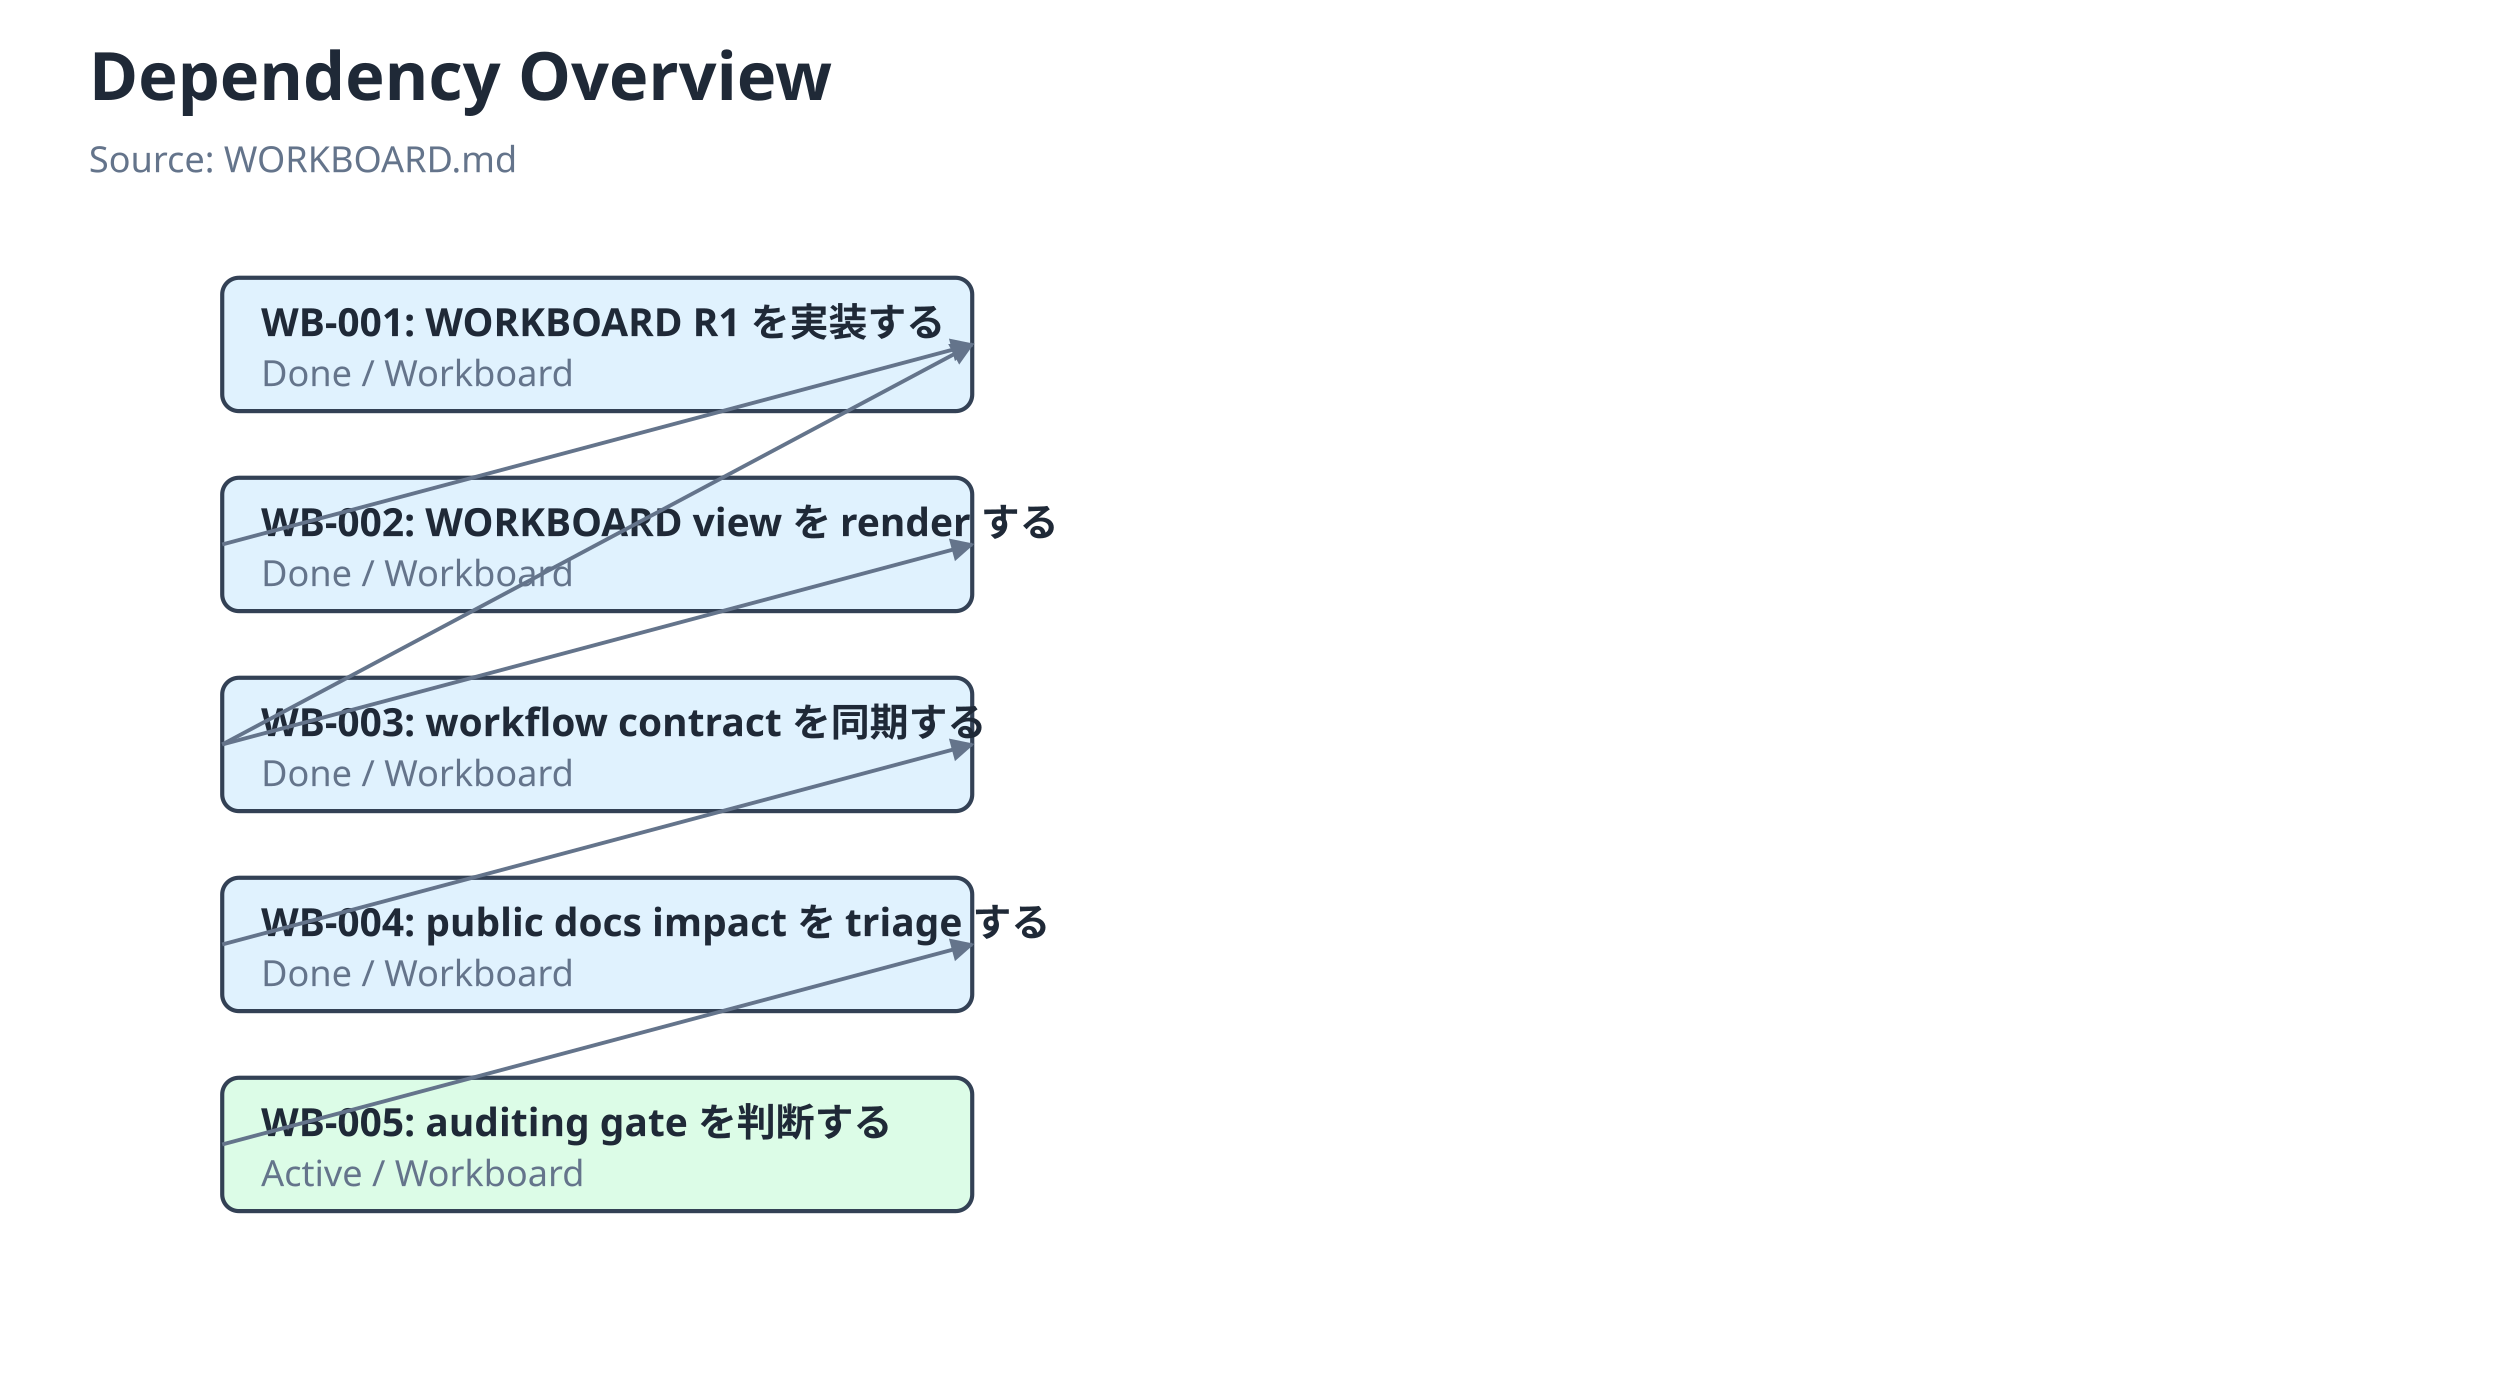
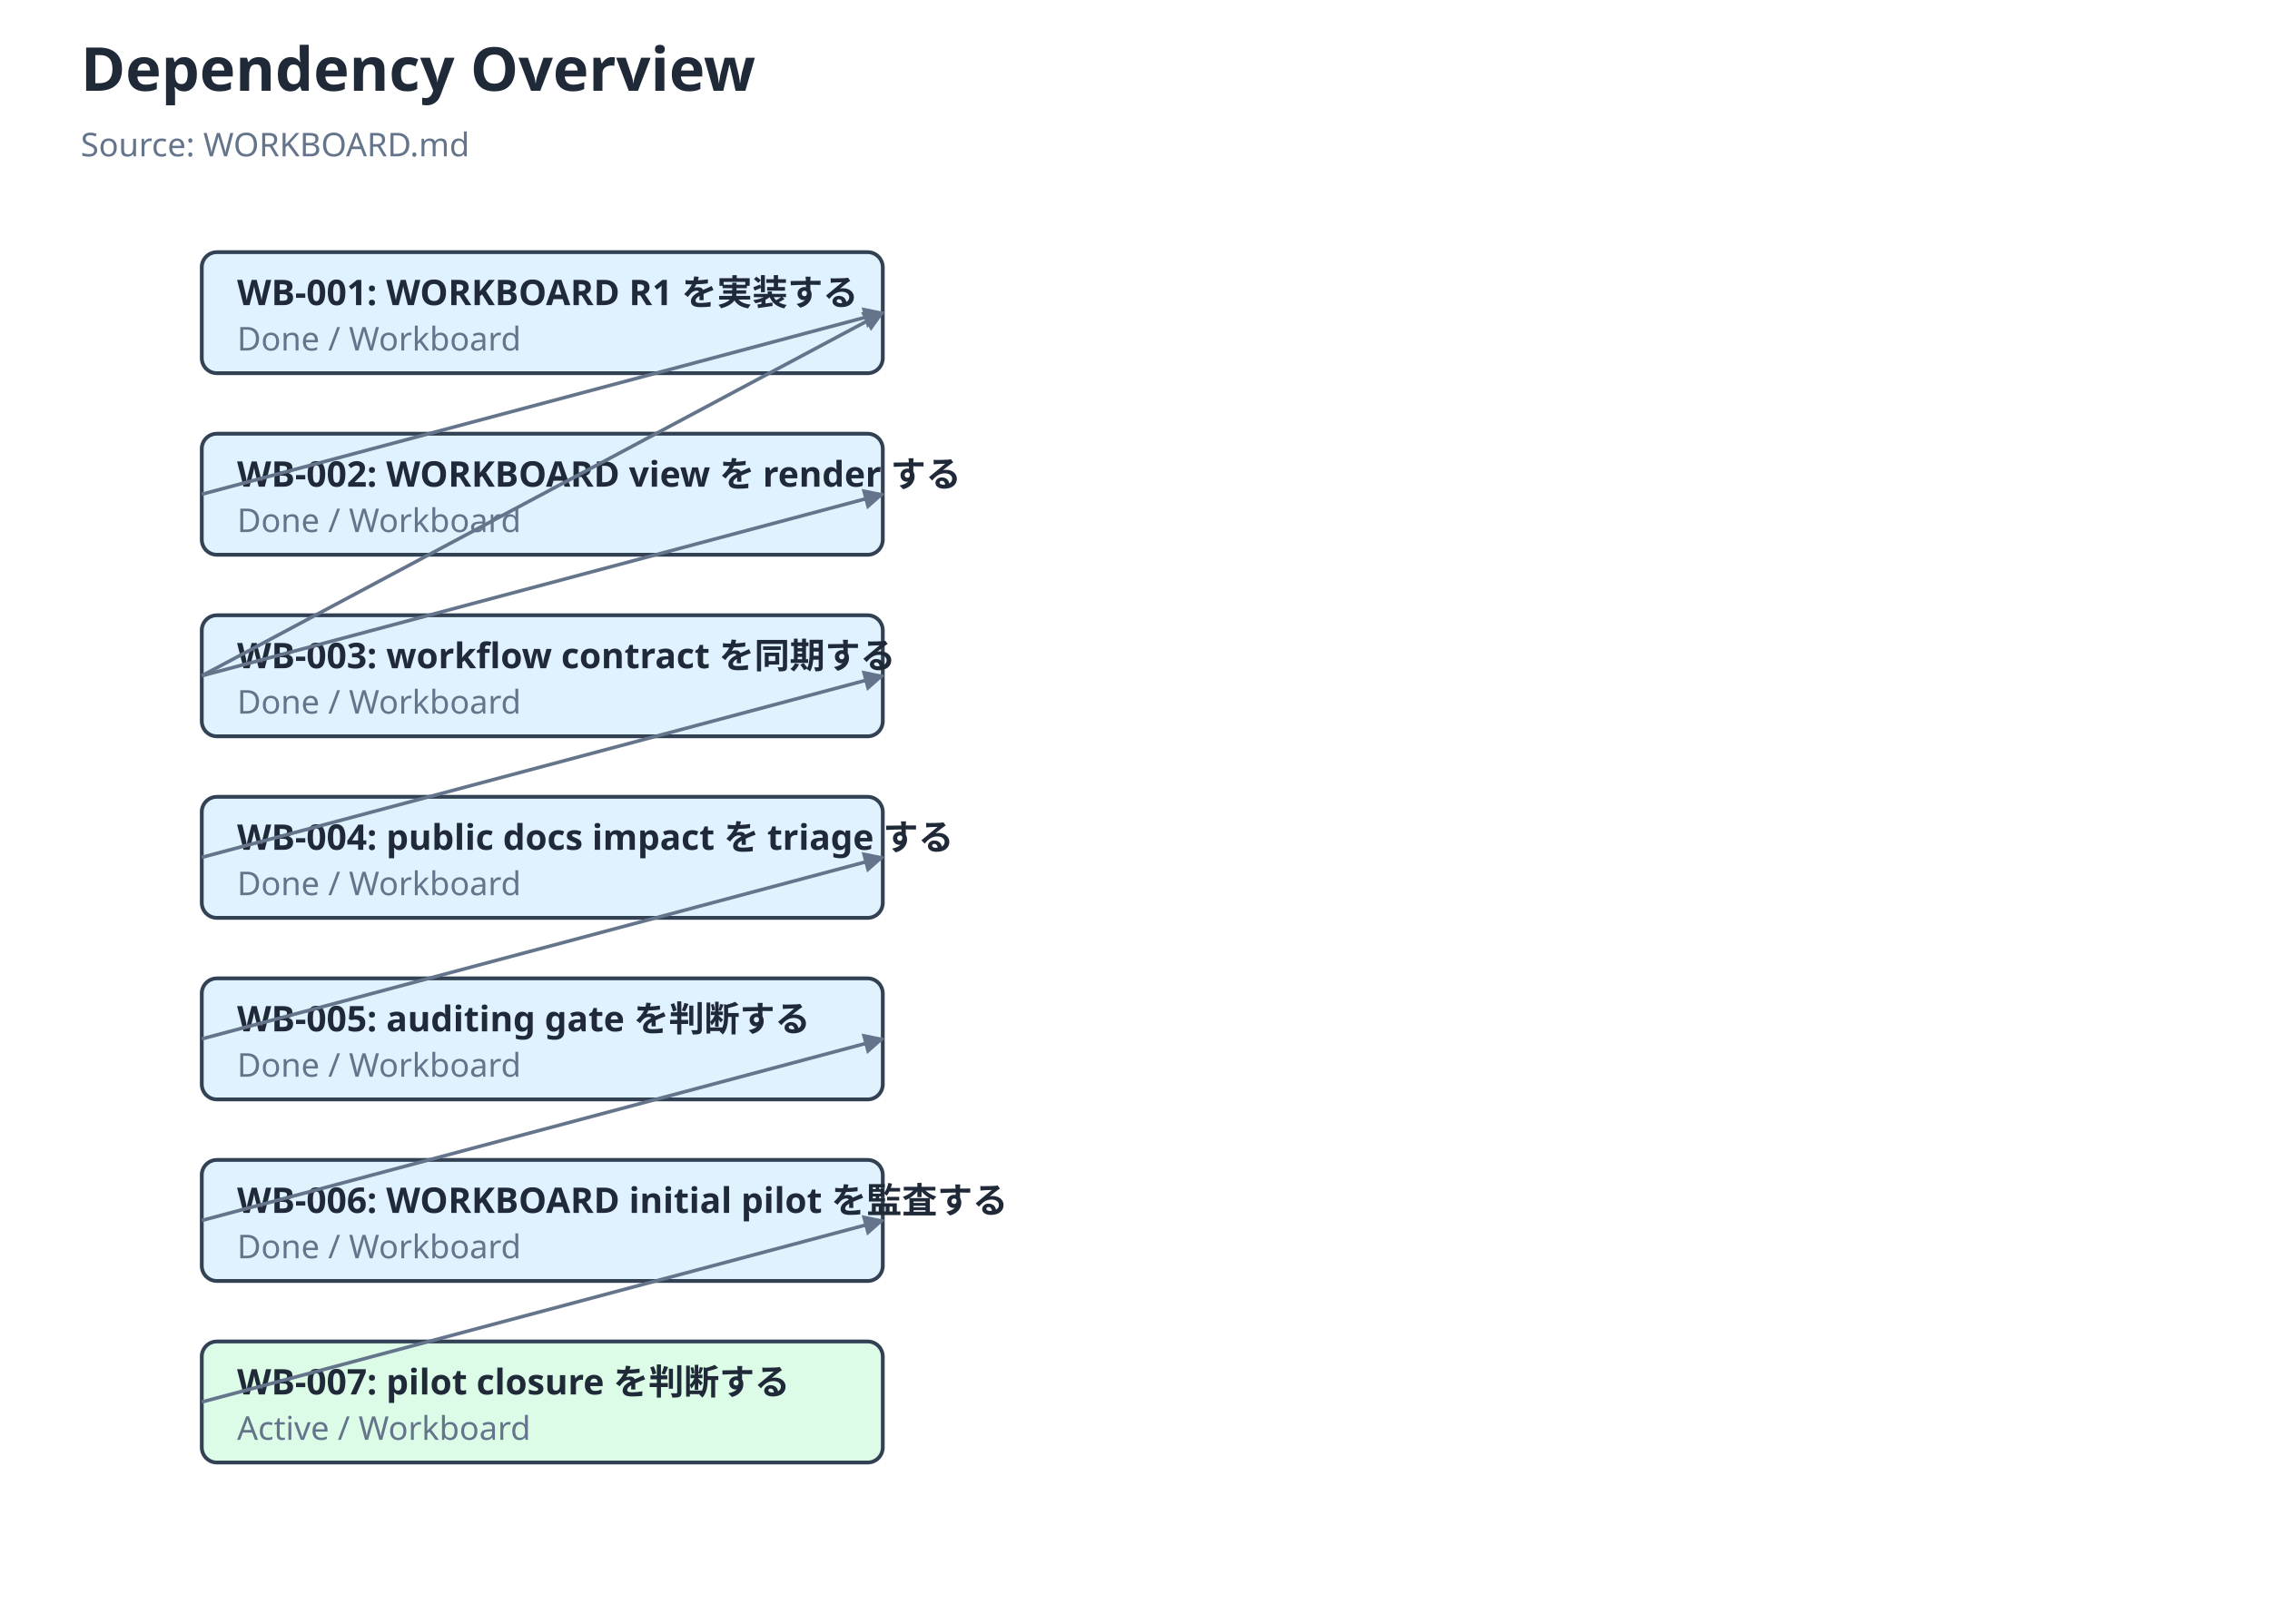
- <svg xmlns="http://www.w3.org/2000/svg" width="900" height="500" viewBox="0 0 900 500">
+ <svg xmlns="http://www.w3.org/2000/svg" width="900" height="644" viewBox="0 0 900 644">
  <style>
    text { font-family: system-ui, sans-serif; fill: #1f2937; }
    .muted { fill: #64748b; font-size: 13px; }
    .node { fill: #f8fafc; stroke: #334155; stroke-width: 1.5; }
    .active { fill: #dcfce7; }
    .blocked { fill: #fee2e2; }
    .done { fill: #e0f2fe; }
    .edge { stroke: #64748b; stroke-width: 1.4; marker-end: url(#arrow); }
  </style>
  <defs>
    <marker id="arrow" viewBox="0 0 10 10" refX="9" refY="5" markerWidth="6" markerHeight="6" orient="auto-start-reverse">
      <path d="M 0 0 L 10 5 L 0 10 z" fill="#64748b" />
    </marker>
  </defs>
  <text x="32" y="36" font-size="24" font-weight="700">Dependency Overview</text>
  <text x="32" y="62" class="muted">Source: WORKBOARD.md</text>
  <rect class="node done" x="80" y="100" width="270" height="48" rx="6" />
  <text x="94" y="121" font-size="14" font-weight="700">WB-001: WORKBOARD R1 を実装する</text>
  <text x="94" y="139" class="muted">Done / Workboard</text>
  <rect class="node done" x="80" y="172" width="270" height="48" rx="6" />
  <text x="94" y="193" font-size="14" font-weight="700">WB-002: WORKBOARD view を render する</text>
  <text x="94" y="211" class="muted">Done / Workboard</text>
  <rect class="node done" x="80" y="244" width="270" height="48" rx="6" />
  <text x="94" y="265" font-size="14" font-weight="700">WB-003: workflow contract を同期する</text>
  <text x="94" y="283" class="muted">Done / Workboard</text>
  <rect class="node done" x="80" y="316" width="270" height="48" rx="6" />
  <text x="94" y="337" font-size="14" font-weight="700">WB-004: public docs impact を triage する</text>
  <text x="94" y="355" class="muted">Done / Workboard</text>
-   <rect class="node active" x="80" y="388" width="270" height="48" rx="6" />
+   <rect class="node done" x="80" y="388" width="270" height="48" rx="6" />
  <text x="94" y="409" font-size="14" font-weight="700">WB-005: auditing gate を判断する</text>
-   <text x="94" y="427" class="muted">Active / Workboard</text>
+   <text x="94" y="427" class="muted">Done / Workboard</text>
+   <rect class="node done" x="80" y="460" width="270" height="48" rx="6" />
+   <text x="94" y="481" font-size="14" font-weight="700">WB-006: WORKBOARD initial pilot を監査する</text>
+   <text x="94" y="499" class="muted">Done / Workboard</text>
+   <rect class="node active" x="80" y="532" width="270" height="48" rx="6" />
+   <text x="94" y="553" font-size="14" font-weight="700">WB-007: pilot closure を判断する</text>
+   <text x="94" y="571" class="muted">Active / Workboard</text>
  <line class="edge" x1="80" y1="196" x2="350" y2="124" />
  <line class="edge" x1="80" y1="268" x2="350" y2="124" />
  <line class="edge" x1="80" y1="268" x2="350" y2="196" />
  <line class="edge" x1="80" y1="340" x2="350" y2="268" />
  <line class="edge" x1="80" y1="412" x2="350" y2="340" />
+   <line class="edge" x1="80" y1="484" x2="350" y2="412" />
+   <line class="edge" x1="80" y1="556" x2="350" y2="484" />
</svg>
